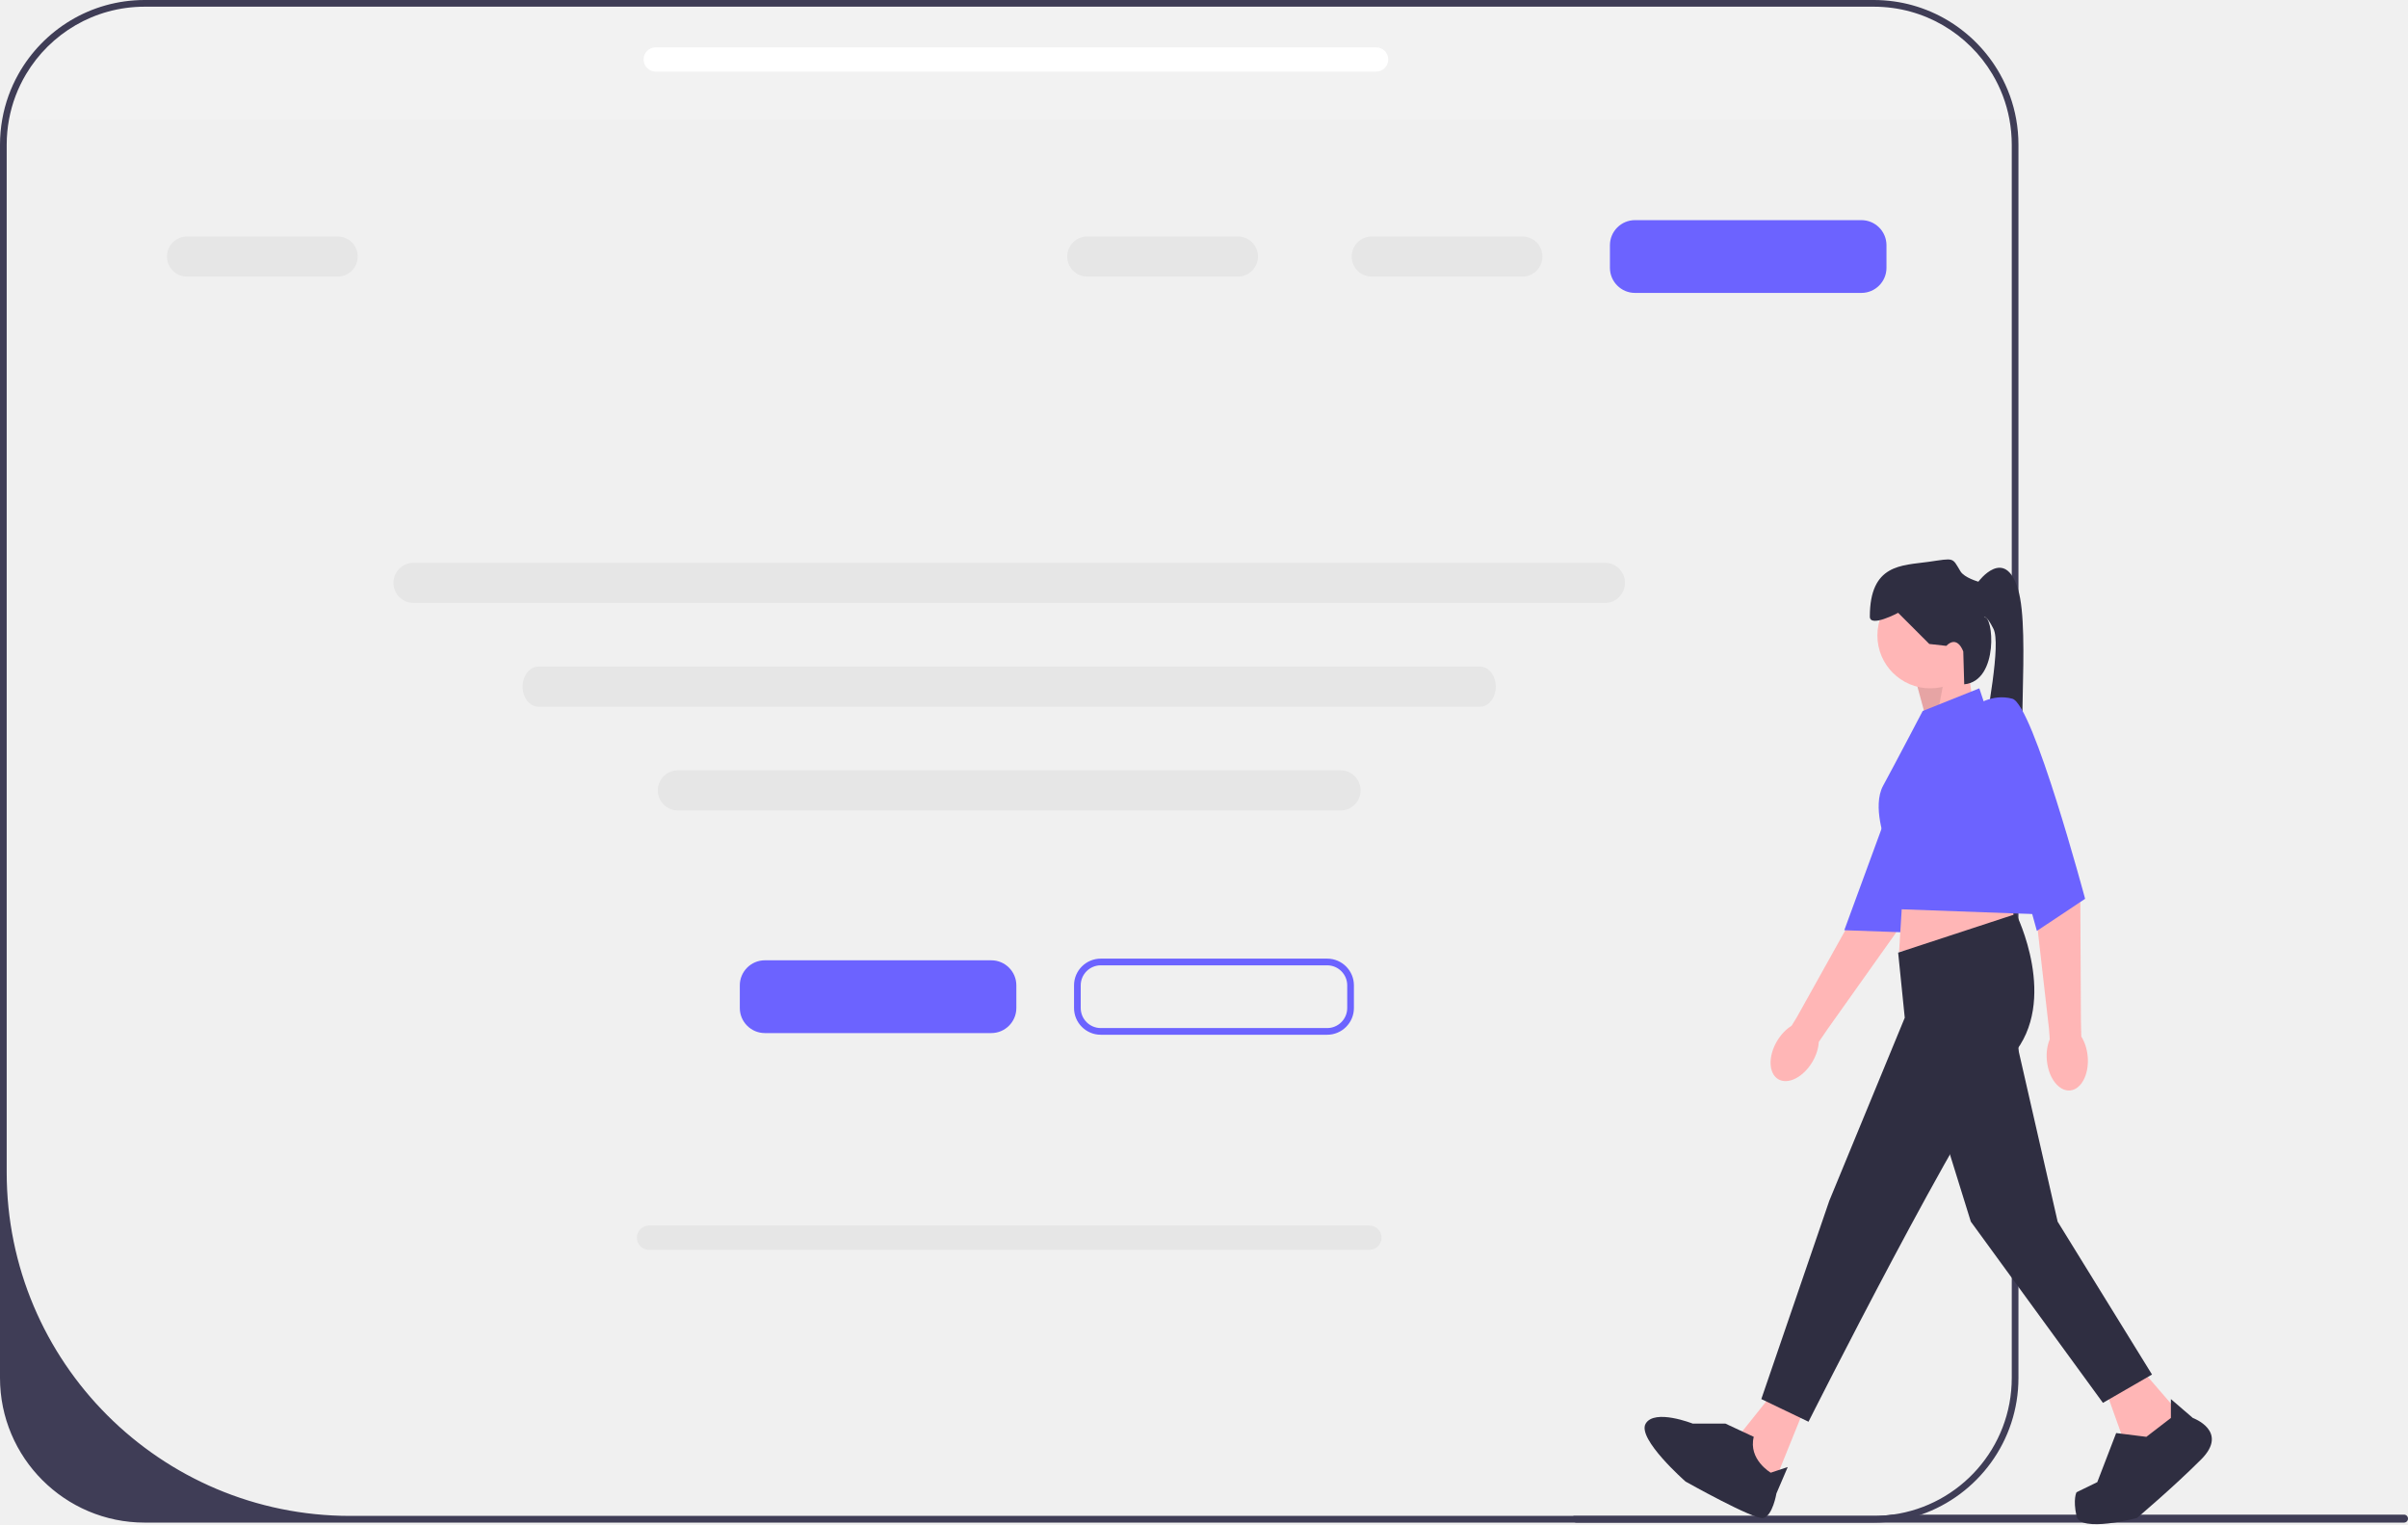
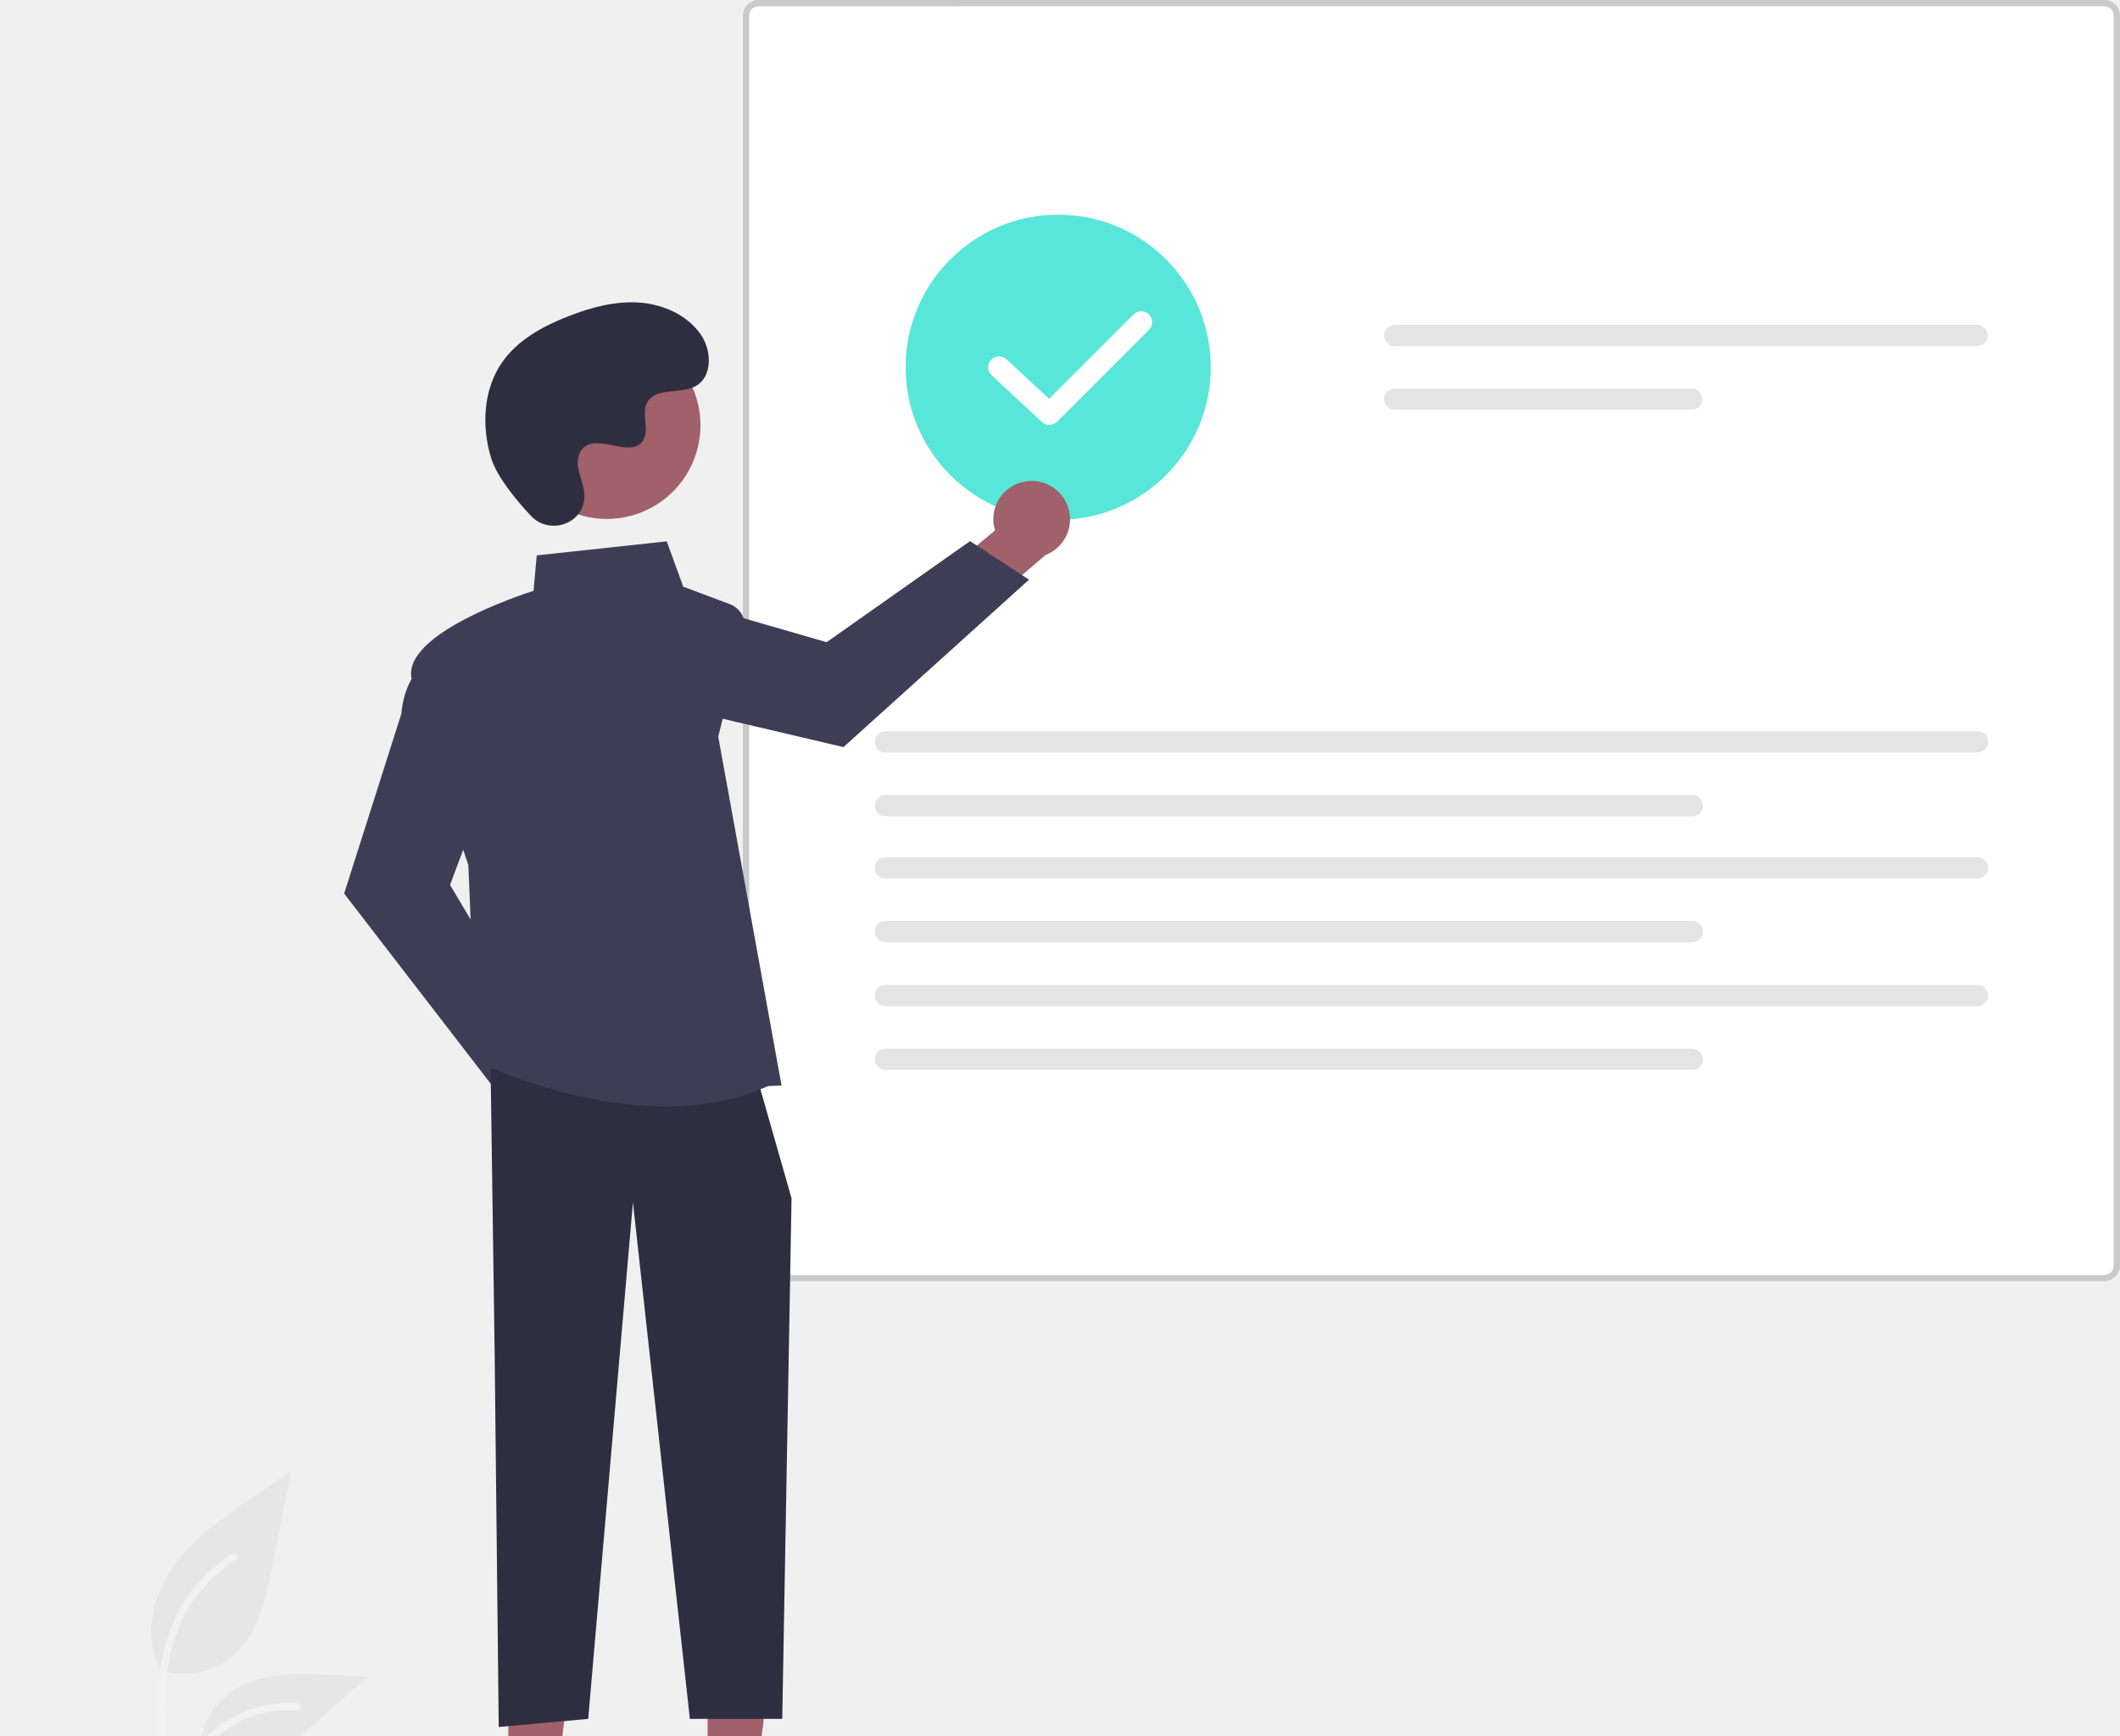
- <svg xmlns="http://www.w3.org/2000/svg" width="719.53" height="455.365" viewBox="0 0 719.53 455.365">
-   <path d="M602.46,35.65H.67c.85-4.82,2.51-9.38,4.83-13.51C12.91,8.94,27.04,0,43.23,0H559.9c16.18,0,30.32,8.94,37.72,22.14,2.32,4.13,3.99,8.69,4.84,13.51Z" fill="#f2f2f2" />
-   <path d="M719.53,453.7c0,.66-.53,1.19-1.19,1.19h-247.29c-.66,0-1.19-.53-1.19-1.19,0-.32,.12-.6,.32-.81h89.72c1.91,0,3.78-.13,5.62-.38h152.82c.66,0,1.19,.53,1.19,1.19Z" fill="#3f3d56" />
-   <path d="M442.218,211.14H160.905c-2.614,0-4.741-2.691-4.741-6s2.127-6,4.741-6H442.218c2.614,0,4.741,2.691,4.741,6s-2.127,6-4.741,6Z" fill="#e6e6e6" />
-   <path d="M602.46,35.65c-.85-4.82-2.52-9.38-4.84-13.51-7.4-13.2-21.54-22.14-37.72-22.14H43.23C27.04,0,12.91,8.94,5.5,22.14c-2.32,4.13-3.98,8.69-4.83,13.51-.44,2.46-.67,4.99-.67,7.58V411.66c0,23.84,19.39,43.23,43.23,43.23H559.9c4.94,0,9.7-.84,14.13-2.38,16.92-5.86,29.1-21.96,29.1-40.85V43.23c0-2.58-.23-5.12-.67-7.58Zm-1.33,376.01c0,20.86-15.5,38.11-35.61,40.85-1.84,.25-3.71,.38-5.62,.38H104.64c-56.69,0-102.64-45.96-102.64-102.65V43.23c0-2.59,.24-5.12,.7-7.58,.9-4.86,2.65-9.41,5.1-13.51C14.99,10.08,28.17,2,43.23,2H559.9c15.06,0,28.24,8.08,35.43,20.14,2.45,4.1,4.2,8.65,5.1,13.51,.46,2.46,.7,4.99,.7,7.58V411.66Z" fill="#3f3d56" />
-   <g>
-     <polygon points="575.926 216.08 572.542 203.672 587.77 198.032 589.462 209.312 575.926 216.08" fill="#ffb6b6" />
-     <polygon points="575.926 216.08 572.542 203.672 581.51 199.889 578.724 214.517 575.926 216.08" isolation="isolate" opacity=".1" />
-     <g>
-       <path d="M531.349,322.417c-2.909-1.73-3.062-6.838-.343-11.409,1.19-2.001,2.734-3.567,4.337-4.55l1.597-2.609,20.202-36.216s8.843-34.156,12.443-38.286c3.6-4.13,8.806-3.157,8.806-3.157l4.617,4.101-16.479,48.377-20.336,28.638-2.725,3.985c-.099,1.878-.739,3.982-1.93,5.983-2.719,4.571-7.282,6.873-10.19,5.142v0Z" fill="#ffb6b6" />
-       <path d="M575.093,212.535s6.426-.248,10.48,4.743-17.185,61.249-17.185,61.249l-17.3-.612,24.005-65.379h0Z" fill="#6c63ff" />
-     </g>
-     <circle cx="576.772" cy="189.854" r="15.792" fill="#ffb6b6" />
-     <polygon points="539.831 419.114 529.115 445.621 522.912 439.417 520.656 427.573 529.679 416.294 539.831 419.114" fill="#ffb6b6" />
-     <polygon points="640.22 409.526 650.936 421.934 645.86 432.085 634.58 430.393 628.941 414.602 640.22 409.526" fill="#ffb6b6" />
-     <polygon points="568.876 261.48 567.466 284.322 602.433 278.118 600.177 264.018 568.876 261.48" fill="#ffb6b6" />
-     <path d="M567.184,284.604l35.249-11.562s12.972,25.943-1.128,42.299-60.91,109.413-60.91,109.413l-14.1-6.768,20.303-59.218,22.559-54.706-1.974-19.457h0Z" fill="#2f2e41" />
-     <polygon points="601.305 305.753 614.841 364.971 643.04 410.654 628.377 419.114 588.898 364.971 575.926 323.236 601.305 305.753" fill="#2f2e41" />
-     <path d="M515.58,425.318h-9.768s-11.397-4.512-14.069,0,11.918,17.308,11.918,17.308c0,0,20.378,11.455,23.198,10.891s3.948-7.332,3.948-7.332l3.384-7.896-5.076,1.692s-6.768-3.948-5.076-10.716l-8.46-3.948h0Z" fill="#2f2e41" />
-     <path d="M648.68,423.626v-5.64l6.557,5.64s10.927,3.948,2.467,12.408c-8.46,8.46-19.175,17.483-19.175,17.483,0,0-16.919,4.512-18.047-.564s0-7.13,0-7.13l6.204-3.022,5.64-14.664,9.024,1.128,7.332-5.64,0-0Z" fill="#2f2e41" />
-     <path d="M581.566,192.956l-5.076-.564-9.306-9.306s-8.46,4.512-8.46,1.128c0-15.792,9.588-15.228,17.484-16.356,7.896-1.128,7.05-1.41,9.588,2.82,1.161,1.934,5.358,3.102,5.358,3.102,0,0,7.896-10.716,11.844,2.256,3.948,12.972-1.128,53.014,2.82,56.398,3.948,3.384-16.21,6.763-14.027-6.488s6.131-33.555,3.875-38.066c-2.256-4.512-2.82-3.384-2.82-3.384,2.796-1.141,4.622,18.964-5.919,19.949l-.285-9.797s-1.692-5.076-5.076-1.692l0-0Z" fill="#2f2e41" />
-     <path d="M574.516,212.414l16.919-6.768,22.559,67.678-46.416-1.691-4.179-20.2s-4.08-10.513-.697-16.717,11.813-22.303,11.813-22.303l0-0Z" fill="#6c63ff" />
-     <g>
-       <path d="M618.543,325.783c-3.372,.29-6.474-3.771-6.93-9.07-.199-2.32,.142-4.492,.871-6.225l-.224-3.051-4.699-41.202s-8.748-33.703-8.231-39.157c.518-5.454,1.335-6.902,1.335-6.902l6.142,.64,14.814,48.913,.173,35.123,.109,4.827c1.014,1.584,1.721,3.666,1.92,5.986,.455,5.299-1.909,9.829-5.281,10.119v0Z" fill="#ffb6b6" />
-       <path d="M590.026,211.004s5.076-3.948,11.28-2.256,21.744,59.782,21.744,59.782l-14.413,9.588-18.611-67.114Z" fill="#6c63ff" />
-     </g>
-   </g>
-   <path d="M296.205,308.64h-67.656c-4.129,0-7.488-3.359-7.488-7.488v-6.767c0-4.129,3.359-7.487,7.488-7.487h67.656c4.129,0,7.488,3.358,7.488,7.487v6.767c0,4.129-3.359,7.488-7.488,7.488Z" fill="#6c63ff" />
-   <path d="M556.205,87.511h-67.656c-4.129,0-7.488-3.359-7.488-7.488v-6.767c0-4.129,3.359-7.487,7.488-7.487h67.656c4.129,0,7.488,3.358,7.488,7.487v6.767c0,4.129-3.359,7.488-7.488,7.488Z" fill="#6c63ff" />
-   <path d="M396.573,309.14h-67.656c-4.405,0-7.988-3.584-7.988-7.988v-6.767c0-4.404,3.583-7.987,7.988-7.987h67.656c4.405,0,7.988,3.583,7.988,7.987v6.767c0,4.404-3.583,7.988-7.988,7.988Zm-67.656-20.742c-3.302,0-5.988,2.686-5.988,5.987v6.767c0,3.302,2.687,5.988,5.988,5.988h67.656c3.302,0,5.988-2.687,5.988-5.988v-6.767c0-3.302-2.687-5.987-5.988-5.987h-67.656Z" fill="#6c63ff" />
-   <path d="M479.561,180.14H123.561c-3.309,0-6-2.691-6-6s2.691-6,6-6H479.561c3.309,0,6,2.691,6,6s-2.691,6-6,6Z" fill="#e6e6e6" />
-   <path d="M100.89,82.64H55.89c-3.309,0-6-2.691-6-6s2.691-6,6-6h45c3.309,0,6,2.691,6,6s-2.691,6-6,6Z" fill="#e6e6e6" />
-   <path d="M369.89,82.64h-45c-3.309,0-6-2.691-6-6s2.691-6,6-6h45c3.309,0,6,2.691,6,6s-2.691,6-6,6Z" fill="#e6e6e6" />
-   <path d="M454.89,82.64h-45c-3.309,0-6-2.691-6-6s2.691-6,6-6h45c3.309,0,6,2.691,6,6s-2.691,6-6,6Z" fill="#e6e6e6" />
-   <path d="M400.561,242.14H202.561c-3.309,0-6-2.691-6-6s2.691-6,6-6h198c3.309,0,6,2.691,6,6s-2.691,6-6,6Z" fill="#e6e6e6" />
-   <path d="M409.189,373.396H193.934c-2.001,0-3.628-1.627-3.628-3.628s1.627-3.628,3.628-3.628h215.256c2.001,0,3.628,1.627,3.628,3.628s-1.627,3.628-3.628,3.628h-0Z" fill="#e6e6e6" />
-   <path d="M411.193,21.396H195.937c-2.001,0-3.628-1.627-3.628-3.628s1.627-3.628,3.628-3.628h215.256c2.001,0,3.628,1.627,3.628,3.628s-1.627,3.628-3.628,3.628h-0Z" fill="#fff" />
+ <svg xmlns="http://www.w3.org/2000/svg" data-name="Layer 1" width="680.839" height="557.347" viewBox="0 0 680.839 557.347">
+   <path id="b9ccae5a-ffdd-4f5c-9c1e-05af9f0f3372-108" data-name="Path 438" d="M310.706,694.028a24.215,24.215,0,0,0,23.383-4.119c8.19-6.874,10.758-18.196,12.847-28.682l6.18-31.017-12.938,8.908c-9.305,6.406-18.818,13.019-25.26,22.298s-9.252,21.947-4.078,31.988" transform="translate(-259.5807 -157.884)" fill="#e6e6e6" />
+   <path id="f4ad1d06-bd03-4ced-a5c4-c19a65ab4ee5-109" data-name="Path 439" d="M312.703,733.739c-1.628-11.864-3.304-23.881-2.159-35.872,1.015-10.649,4.264-21.049,10.878-29.579a49.206,49.206,0,0,1,12.625-11.44c1.262-.796,2.424,1.204,1.167,1.997a46.779,46.779,0,0,0-18.504,22.326c-4.029,10.246-4.675,21.416-3.982,32.3.419,6.582,1.311,13.121,2.206,19.653a1.198,1.198,0,0,1-.808,1.423,1.163,1.163,0,0,1-1.423-.808Z" transform="translate(-259.5807 -157.884)" fill="#f2f2f2" />
+   <path id="baf785f8-b4c6-42cf-85bd-8a16037845f7-110" data-name="Path 442" d="M324.424,714.702a17.825,17.825,0,0,0,15.531,8.019c7.864-.373,14.418-5.86,20.317-11.07l17.452-15.409-11.55-.553c-8.306-.398-16.827-.771-24.738,1.793s-15.208,8.726-16.654,16.915" transform="translate(-259.5807 -157.884)" fill="#e6e6e6" />
+   <path id="a14e4330-7125-4e03-a856-d6453c34f6cc-111" data-name="Path 443" d="M308.1,740.558c7.84-13.871,16.932-29.288,33.181-34.216a37.026,37.026,0,0,1,13.955-1.441c1.482.128,1.112,2.412-.367,2.285a34.398,34.398,0,0,0-22.272,5.892c-6.28,4.275-11.17,10.218-15.308,16.519-2.535,3.861-4.806,7.884-7.076,11.903C309.488,742.785,307.366,741.858,308.1,740.558Z" transform="translate(-259.5807 -157.884)" fill="#f2f2f2" />
+   <path id="ac20a106-7eb8-4a45-8835-674ef3bf3222-112" data-name="Path 141" d="M935.396,569.317H503.181a5.03,5.03,0,0,1-5.024-5.024V162.908a5.03,5.03,0,0,1,5.024-5.024H935.396a5.03,5.03,0,0,1,5.024,5.024V564.292a5.029,5.029,0,0,1-5.024,5.024Z" transform="translate(-259.5807 -157.884)" fill="#fff" />
+   <path id="a8878079-c7cd-406f-a434-8b15b914b9b4-113" data-name="Path 141" d="M935.396,569.317H503.181a5.03,5.03,0,0,1-5.024-5.024V162.908a5.03,5.03,0,0,1,5.024-5.024H935.396a5.03,5.03,0,0,1,5.024,5.024V564.292a5.029,5.029,0,0,1-5.024,5.024ZM503.181,159.889a3.018,3.018,0,0,0-3.012,3.012V564.292a3.018,3.018,0,0,0,3.012,3.012H935.396a3.017,3.017,0,0,0,3.012-3.012V162.908a3.018,3.018,0,0,0-3.012-3.012Z" transform="translate(-259.5807 -157.884)" fill="#cacaca" />
+   <path id="af64f961-e9a2-4c53-a333-5060c7f850d2-114" data-name="Path 142" d="M707.41,262.185a3.411,3.411,0,0,0,0,6.821H894.553a3.411,3.411,0,0,0,0-6.821Z" transform="translate(-259.5807 -157.884)" fill="#e4e4e4" />
+   <path id="baad4cfb-158d-4439-9cc3-22475bf47b22-115" data-name="Path 143" d="M707.41,282.65a3.411,3.411,0,0,0,0,6.821h95.54a3.411,3.411,0,0,0,0-6.821Z" transform="translate(-259.5807 -157.884)" fill="#e4e4e4" />
+   <path id="f3456279-91e5-49ad-aa43-9838b26fb6ca-116" data-name="Path 142" d="M543.841,392.705a3.411,3.411,0,0,0,0,6.821h350.894a3.411,3.411,0,0,0,0-6.821Z" transform="translate(-259.5807 -157.884)" fill="#e4e4e4" />
+   <path id="a3288adf-49f8-485f-8ae9-1e4f1a13d849-117" data-name="Path 143" d="M543.841,413.17a3.411,3.411,0,0,0,0,6.821H803.133a3.411,3.411,0,0,0,0-6.821Z" transform="translate(-259.5807 -157.884)" fill="#e4e4e4" />
+   <path id="e63a5b48-5a7d-40a2-b9b0-6adec326348a-118" data-name="Path 142" d="M543.841,433.172a3.411,3.411,0,0,0,0,6.821h350.894a3.411,3.411,0,0,0,0-6.821Z" transform="translate(-259.5807 -157.884)" fill="#e4e4e4" />
+   <path id="a1c669b4-dfc3-4cfa-a7be-66b71399844d-119" data-name="Path 143" d="M543.841,453.637a3.411,3.411,0,0,0,0,6.821H803.133a3.411,3.411,0,0,0,0-6.821Z" transform="translate(-259.5807 -157.884)" fill="#e4e4e4" />
+   <path id="bfec50d1-ffb1-4de6-a9ef-a1085e40e016-120" data-name="Path 142" d="M543.841,474.172a3.411,3.411,0,0,0,0,6.821h350.894a3.411,3.411,0,0,0,0-6.821Z" transform="translate(-259.5807 -157.884)" fill="#e4e4e4" />
+   <path id="bc9696ec-ec99-41d5-9116-3ad9737a38ac-121" data-name="Path 143" d="M543.841,494.637a3.411,3.411,0,0,0,0,6.821H803.133a3.411,3.411,0,0,0,0-6.821Z" transform="translate(-259.5807 -157.884)" fill="#e4e4e4" />
+   <path d="M599.419,324.828a49,49,0,1,1,49-49A49.056,49.056,0,0,1,599.419,324.828Z" transform="translate(-259.5807 -157.884)" fill="#58e6d9" />
+   <path d="M450.678,510.1a12.248,12.248,0,0,0-14.953-11.362l-16.196-22.825-16.271,6.459,23.325,31.912a12.314,12.314,0,0,0,24.096-4.184Z" transform="translate(-259.5807 -157.884)" fill="#a0616a" />
+   <path d="M419.112,508.409l-49.008-63.578L388.467,387.12c1.346-14.509,10.425-18.561,10.811-18.726l.589-.253,15.979,42.612-11.732,31.286,28.797,48.432Z" transform="translate(-259.5807 -157.884)" fill="#3f3d56" />
+   <path d="M589.308,312.42a12.248,12.248,0,0,0-10.172,15.787l-21.505,17.913,7.698,15.723,30.013-25.723a12.314,12.314,0,0,0-6.035-23.7Z" transform="translate(-259.5807 -157.884)" fill="#a0616a" />
+   <path d="M590.062,344.022l-59.598,53.777-58.958-13.846c-14.57-.22-19.311-8.959-19.506-9.331l-.298-.568,41.249-19.226,32.1,9.278,46.06-32.455Z" transform="translate(-259.5807 -157.884)" fill="#3f3d56" />
+   <polygon points="227.248 568.437 243.261 568.436 250.878 506.672 227.245 506.673 227.248 568.437" fill="#a0616a" />
+   <path d="M483.397,721.745h50.326a0,0,0,0,1,0,0V741.189a0,0,0,0,1,0,0h-36.207a14.119,14.119,0,0,1-14.119-14.119v-5.325A0,0,0,0,1,483.397,721.745Z" transform="translate(757.5735 1305.027) rotate(179.9974)" fill="#2f2e41" />
+   <polygon points="163.247 568.437 179.26 568.436 186.878 506.672 163.245 506.673 163.247 568.437" fill="#a0616a" />
+   <path d="M419.397,721.745H469.723a0,0,0,0,1,0,0V741.189a0,0,0,0,1,0,0h-36.207A14.119,14.119,0,0,1,419.397,727.07v-5.325a0,0,0,0,1,0,0Z" transform="translate(629.5727 1305.029) rotate(179.9974)" fill="#2f2e41" />
+   <polygon points="157.552 342.991 158.858 434.42 160.165 554.584 188.899 551.972 203.267 386.094 221.553 551.972 251.218 551.972 254.206 384.788 243.757 348.216 157.552 342.991" fill="#2f2e41" />
+   <path d="M473.374,513.153c-31.265.002-60.045-14.148-60.433-14.343l-.323-.161-2.624-62.966c-.761-2.225-15.743-46.131-18.28-60.086-2.571-14.139,34.688-26.547,39.213-27.999l1.027-11.374,41.754-4.499,5.292,14.554,14.979,5.617a7.409,7.409,0,0,1,4.592,8.704l-8.325,33.856,20.333,112.013-4.378.189C495.709,511.397,484.384,513.153,473.374,513.153Z" transform="translate(-259.5807 -157.884)" fill="#3f3d56" />
+   <circle cx="454.467" cy="294.46" r="30.063" transform="matrix(0.87745, -0.47966, 0.47966, 0.87745, -345.1282, 96.19037)" fill="#a0616a" />
+   <path d="M430.117,323.561c5.729,6.103,16.369,2.827,17.116-5.511a10.072,10.072,0,0,0-.013-1.945c-.385-3.693-2.519-7.046-2.008-10.945a5.74,5.74,0,0,1,1.05-2.687c4.565-6.114,15.283,2.734,19.591-2.8,2.642-3.394-.464-8.737,1.564-12.53,2.676-5.006,10.602-2.537,15.572-5.278,5.53-3.05,5.199-11.535,1.559-16.696-4.44-6.294-12.223-9.652-19.91-10.136s-15.321,1.594-22.497,4.391c-8.154,3.178-16.24,7.569-21.257,14.739-6.102,8.719-6.689,20.441-3.638,30.637C419.102,311.001,425.438,318.578,430.117,323.561Z" transform="translate(-259.5807 -157.884)" fill="#2f2e41" />
+   <path d="M641.581,741.963h-381a1,1,0,0,1,0-2h381a1,1,0,0,1,0,2Z" transform="translate(-259.5807 -157.884)" fill="#cacaca" />
+   <path d="M596.59,294.335a3.488,3.488,0,0,1-2.381-.936l-16.157-15.007a3.5,3.5,0,0,1,4.764-5.129l13.686,12.712,27.077-27.076a3.5,3.5,0,1,1,4.949,4.95l-29.461,29.461A3.493,3.493,0,0,1,596.59,294.335Z" transform="translate(-259.5807 -157.884)" fill="#fff" />
</svg>
